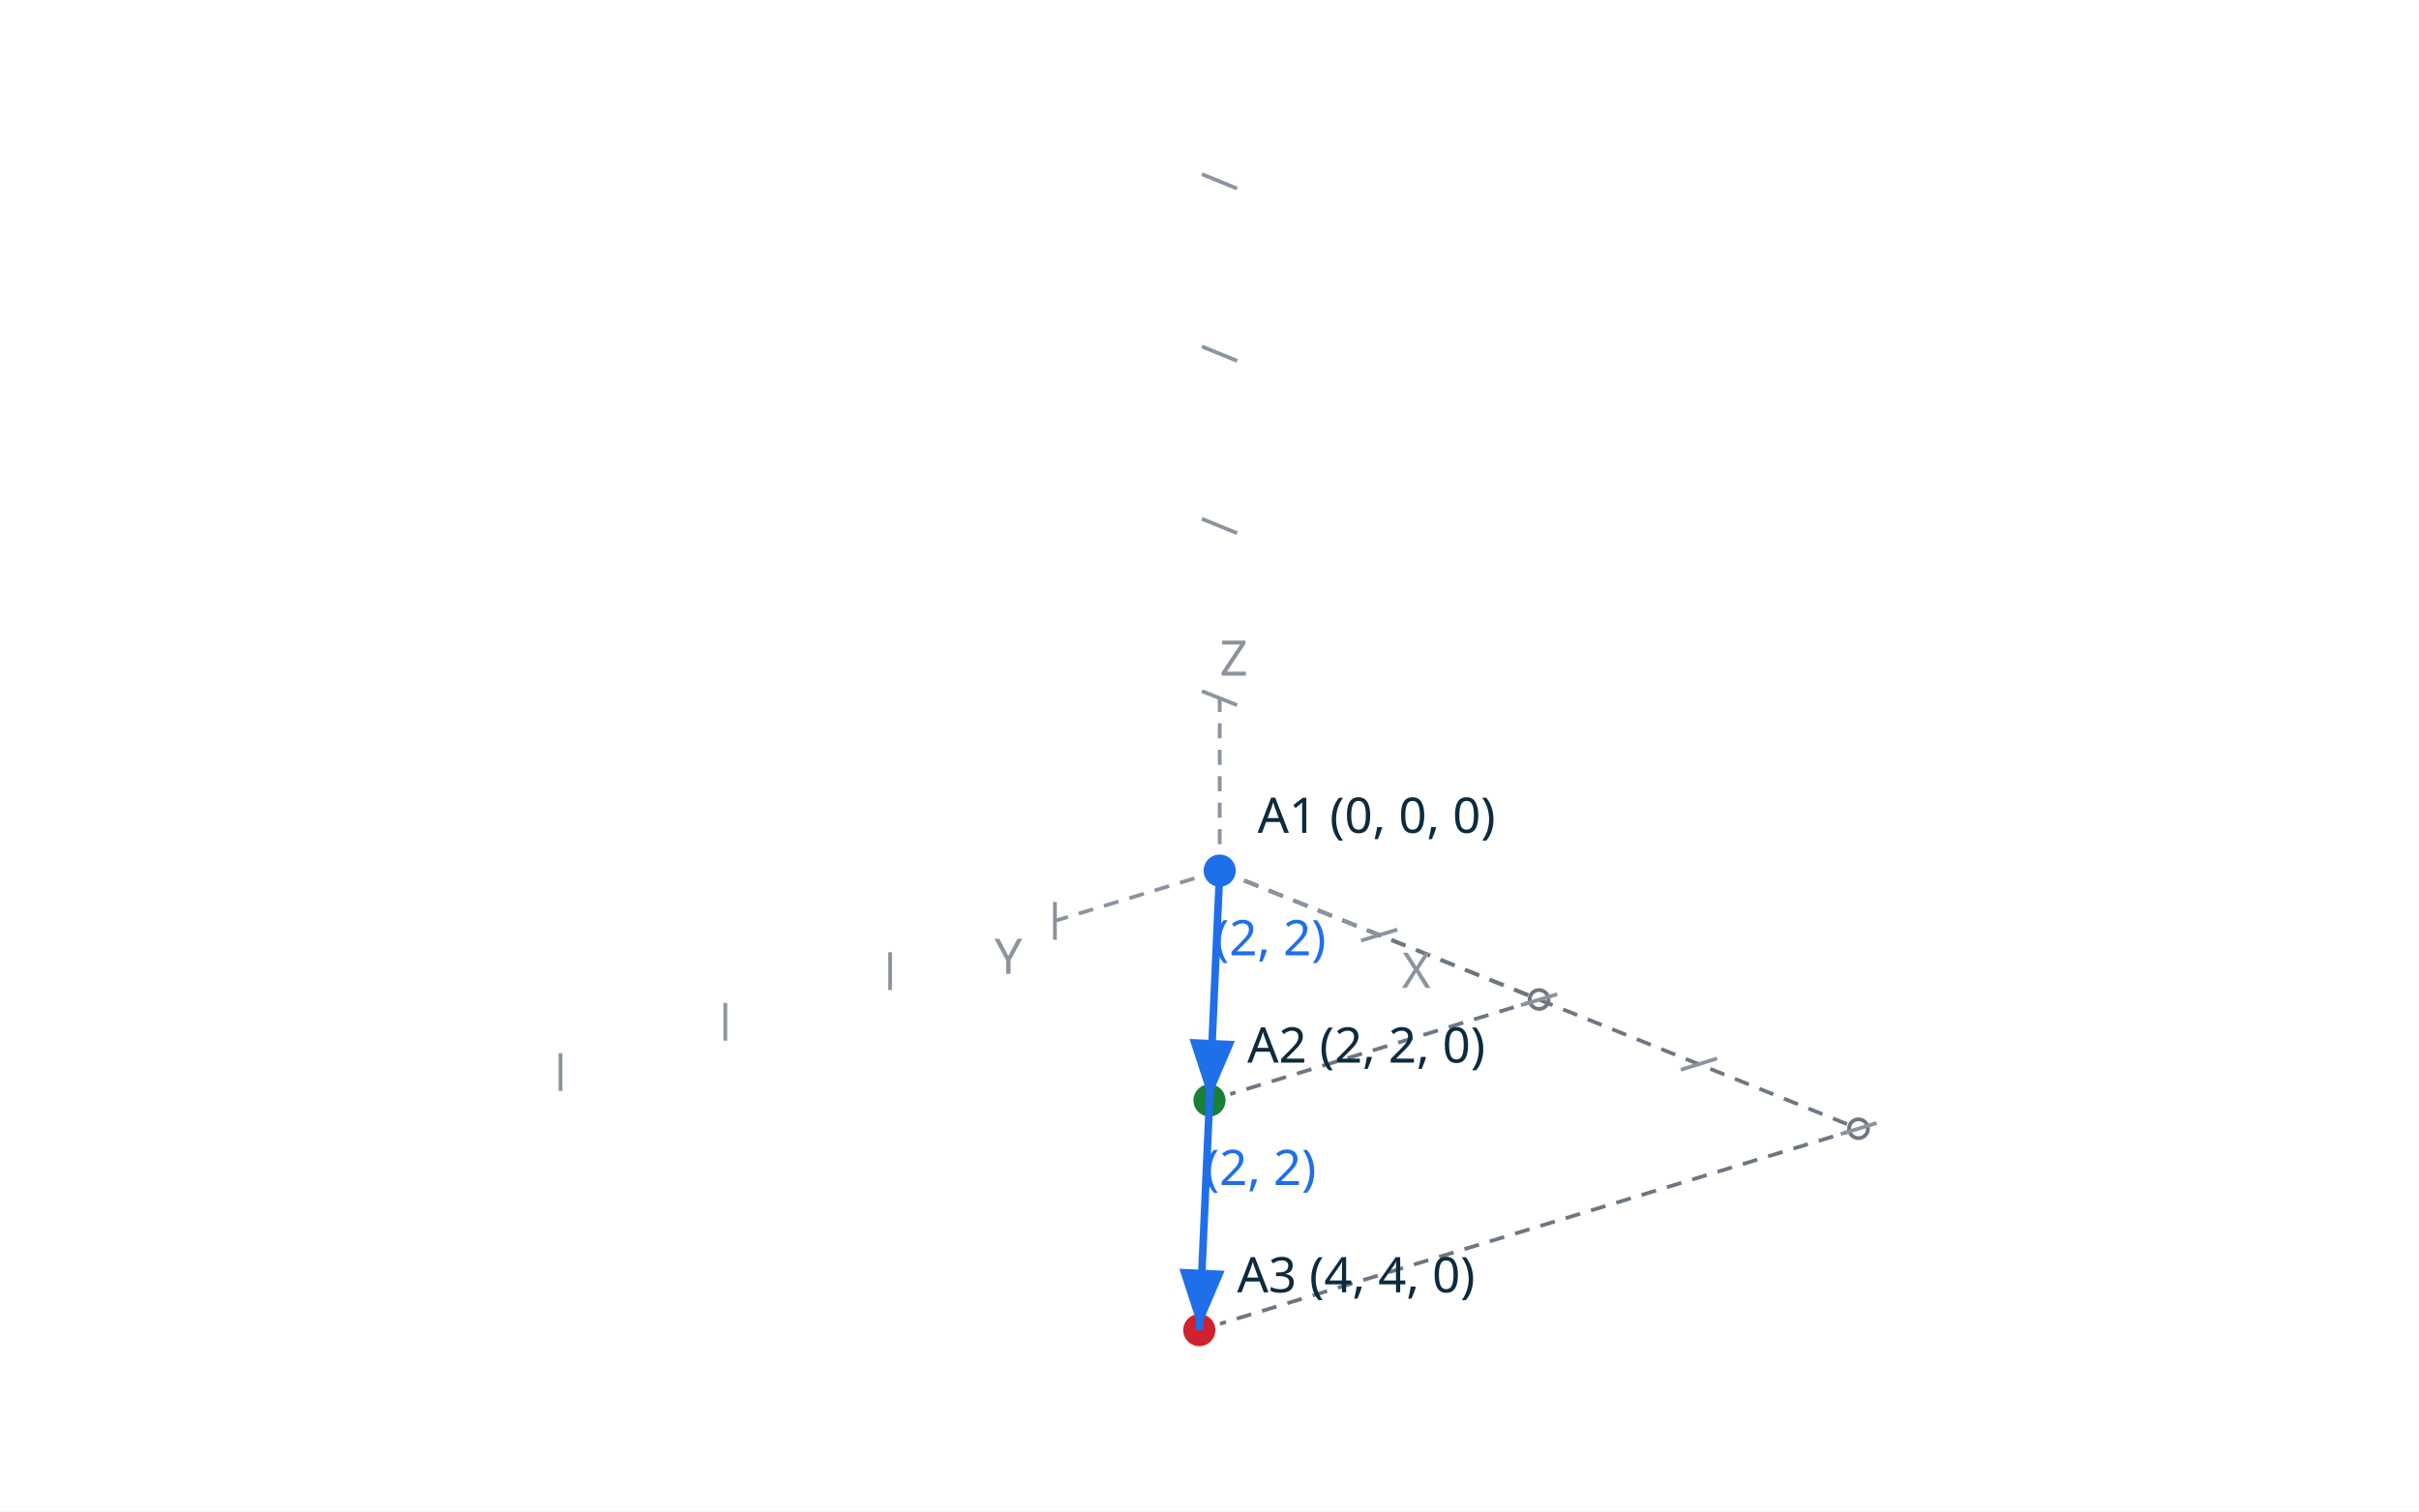
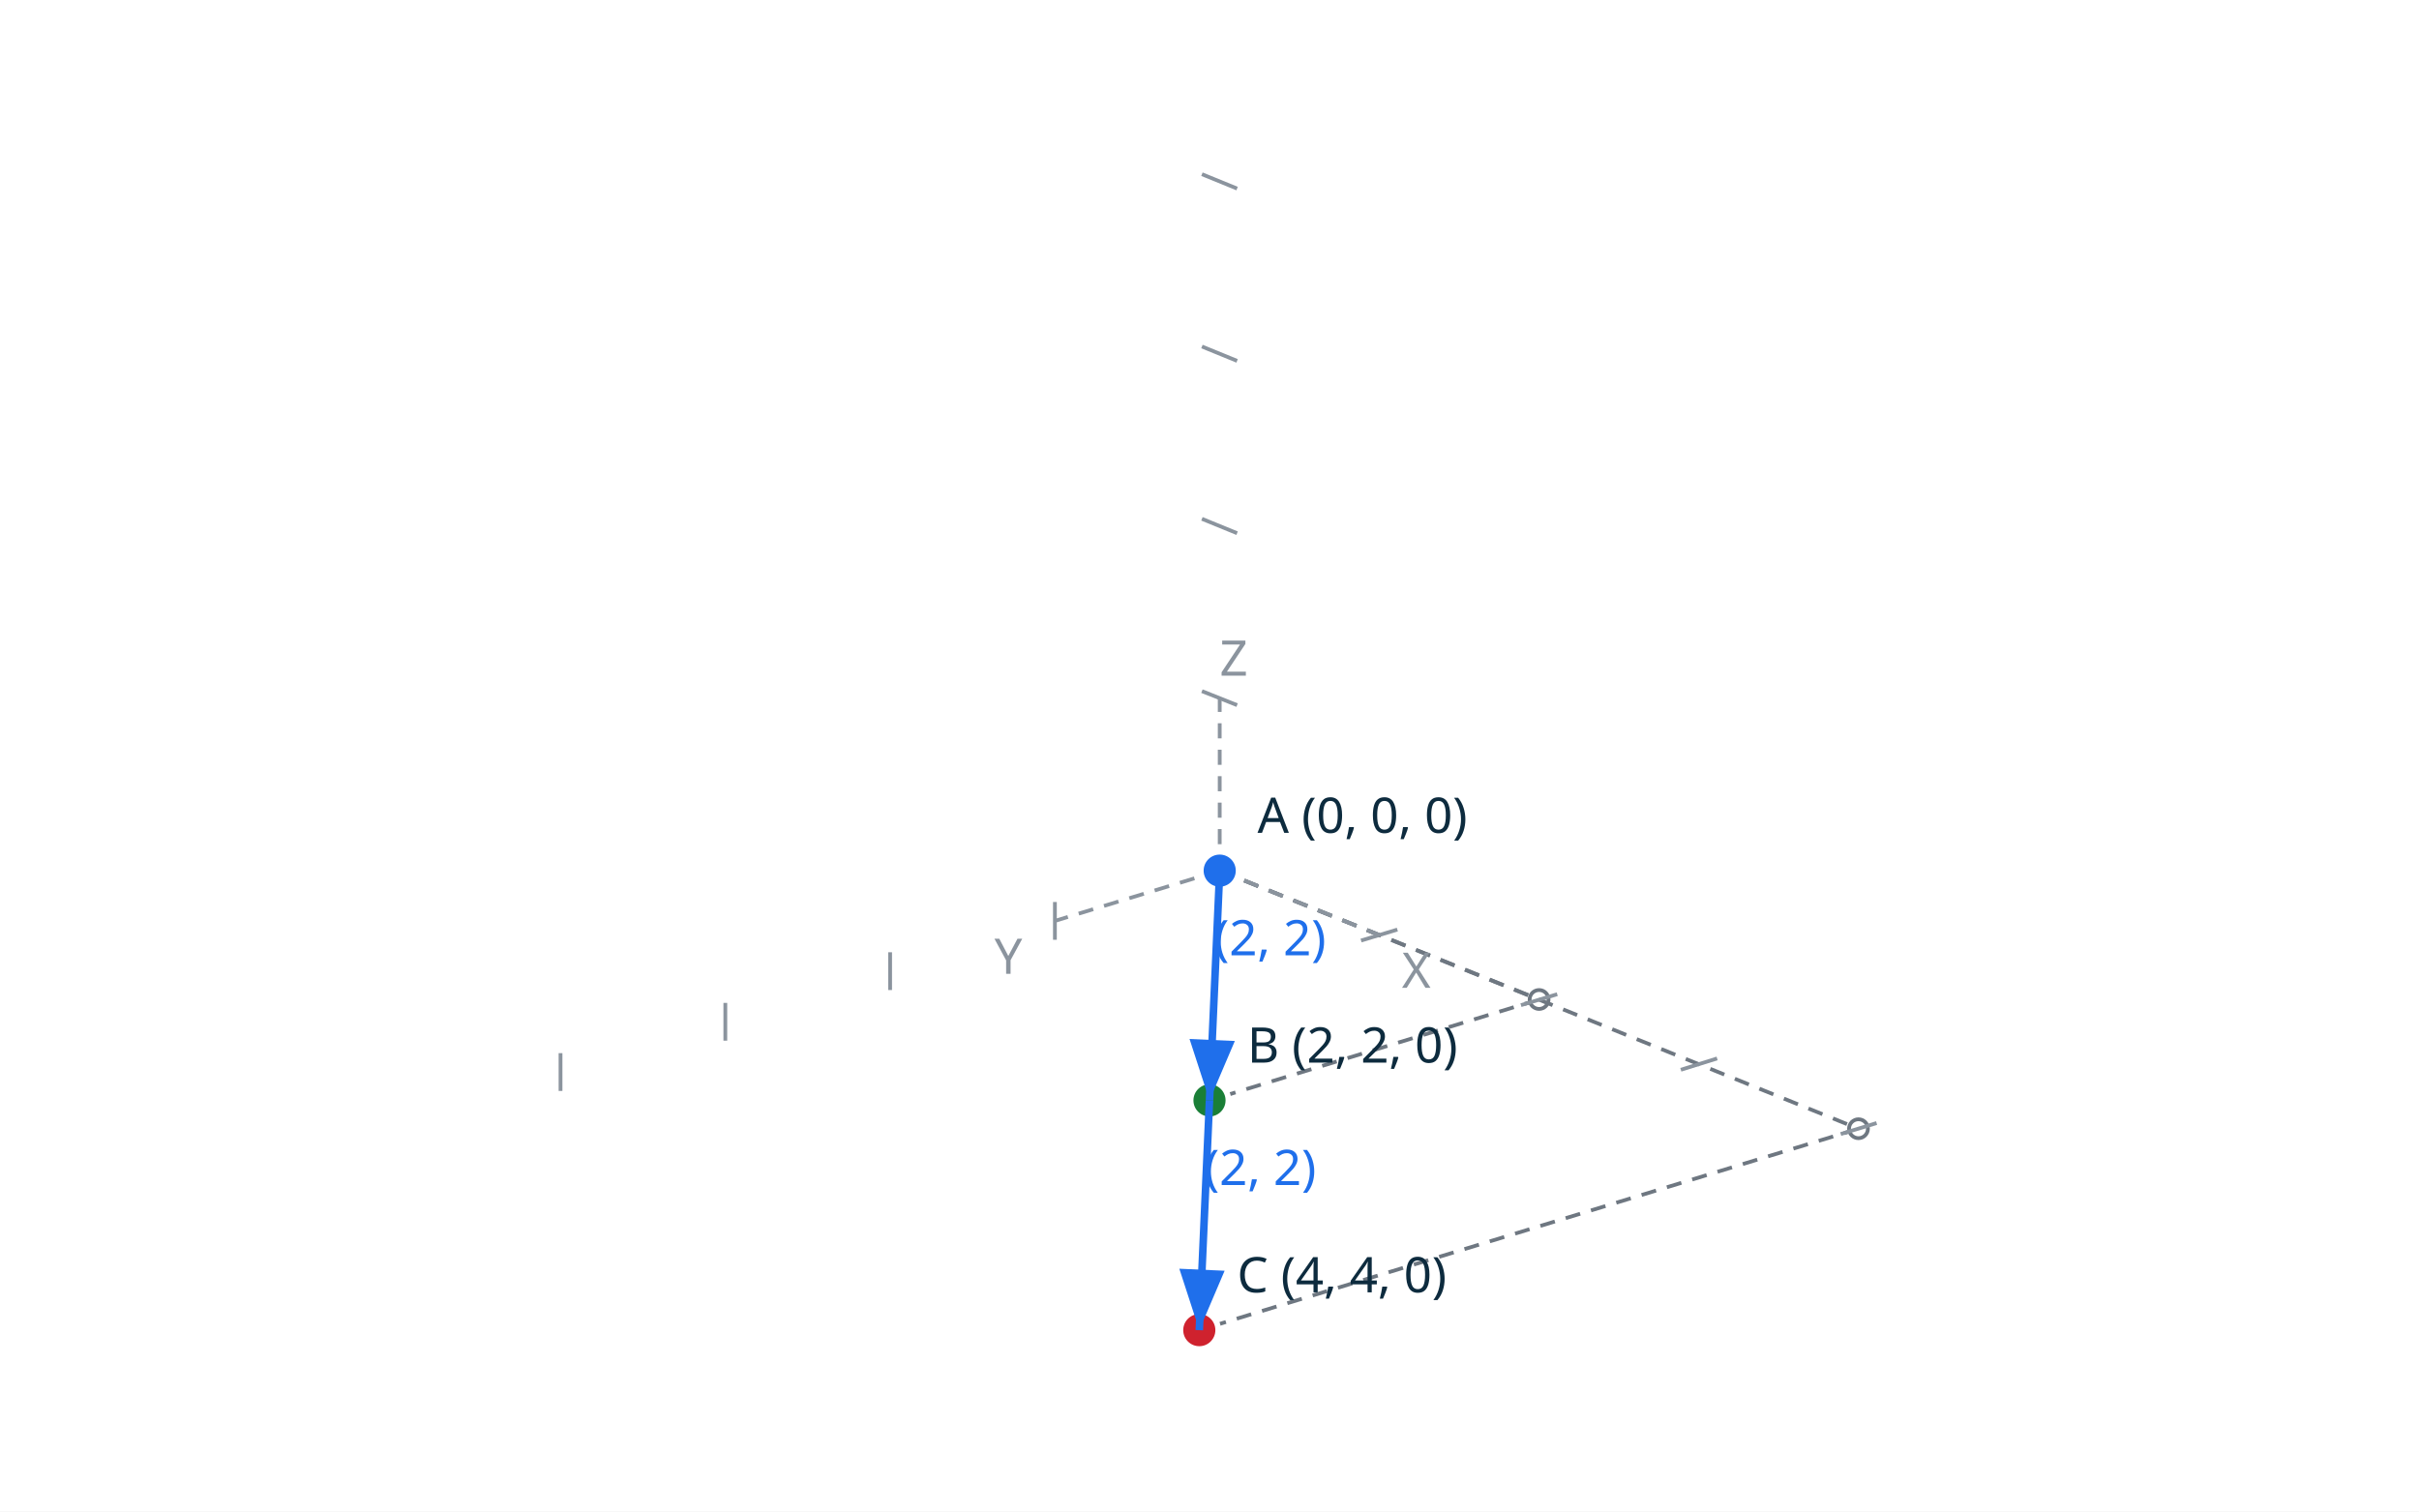
<svg xmlns="http://www.w3.org/2000/svg" viewBox="0 0 640 400" width="640" height="400">
  <rect width="640" height="400" fill="#ffffff" />
  <circle cx="322.7" cy="230.4" r="2.5" fill="#ffffff" stroke="#6e7781" stroke-width="1.0" />
  <circle cx="322.7" cy="230.4" r="2.5" fill="#ffffff" stroke="#6e7781" stroke-width="1.0" />
  <line x1="322.7" y1="230.4" x2="407.2" y2="264.5" stroke="#6e7781" stroke-width="1.0" stroke-dasharray="4 3" />
  <line x1="407.2" y1="264.5" x2="320.0" y2="291.2" stroke="#6e7781" stroke-width="1.0" stroke-dasharray="4 3" />
  <circle cx="407.2" cy="264.5" r="2.5" fill="#ffffff" stroke="#6e7781" stroke-width="1.0" />
  <circle cx="320.0" cy="291.2" r="2.5" fill="#ffffff" stroke="#6e7781" stroke-width="1.0" />
  <line x1="322.7" y1="230.4" x2="491.7" y2="298.7" stroke="#6e7781" stroke-width="1.0" stroke-dasharray="4 3" />
  <line x1="491.7" y1="298.7" x2="317.3" y2="352.0" stroke="#6e7781" stroke-width="1.0" stroke-dasharray="4 3" />
  <circle cx="491.7" cy="298.7" r="2.5" fill="#ffffff" stroke="#6e7781" stroke-width="1.0" />
  <circle cx="317.3" cy="352.0" r="2.5" fill="#ffffff" stroke="#6e7781" stroke-width="1.0" />
  <line x1="322.7" y1="230.4" x2="364.9" y2="247.4" stroke="#8b949e" stroke-width="1.0" stroke-dasharray="4 3" />
  <text x="370.9" y="261.4" fill="#8b949e" font-family="sans-serif" font-size="13">X</text>
  <line x1="322.7" y1="230.4" x2="279.1" y2="243.7" stroke="#8b949e" stroke-width="1.0" stroke-dasharray="4 3" />
  <text x="263.1" y="257.7" fill="#8b949e" font-family="sans-serif" font-size="13">Y</text>
  <line x1="322.7" y1="230.4" x2="322.7" y2="184.8" stroke="#8b949e" stroke-width="1.0" stroke-dasharray="4 3" />
  <text x="322.7" y="178.8" fill="#8b949e" font-family="sans-serif" font-size="13">Z</text>
  <circle cx="322.7" cy="230.4" r="2.5" fill="#8b949e" />
  <line x1="369.7" y1="246.0" x2="360.1" y2="248.9" stroke="#8b949e" stroke-width="1.0" />
  <line x1="412.0" y1="263.1" x2="402.4" y2="266.0" stroke="#8b949e" stroke-width="1.0" />
  <line x1="454.3" y1="280.1" x2="444.7" y2="283.1" stroke="#8b949e" stroke-width="1.0" />
  <line x1="496.5" y1="297.2" x2="487.0" y2="300.1" stroke="#8b949e" stroke-width="1.0" />
  <line x1="279.1" y1="248.7" x2="279.1" y2="238.7" stroke="#8b949e" stroke-width="1.0" />
  <line x1="235.5" y1="262.0" x2="235.5" y2="252.0" stroke="#8b949e" stroke-width="1.0" />
  <line x1="191.9" y1="275.4" x2="191.9" y2="265.4" stroke="#8b949e" stroke-width="1.0" />
  <line x1="148.3" y1="288.7" x2="148.3" y2="278.7" stroke="#8b949e" stroke-width="1.0" />
  <line x1="318.0" y1="182.9" x2="327.3" y2="186.6" stroke="#8b949e" stroke-width="1.0" />
  <line x1="318.0" y1="137.3" x2="327.3" y2="141.1" stroke="#8b949e" stroke-width="1.0" />
  <line x1="318.0" y1="91.7" x2="327.3" y2="95.5" stroke="#8b949e" stroke-width="1.0" />
  <line x1="318.0" y1="46.1" x2="327.3" y2="49.9" stroke="#8b949e" stroke-width="1.0" />
  <circle cx="322.7" cy="230.4" r="5.0" fill="#1f6feb" stroke="#ffffff" stroke-width="1.5" />
-   <text x="332.7" y="220.4" fill="#0d2b3e" font-family="sans-serif" font-size="13">A1 (0, 0, 0)</text>
+   <text x="332.7" y="220.4" fill="#0d2b3e" font-family="sans-serif" font-size="13">A (0, 0, 0)</text>
  <circle cx="320.0" cy="291.2" r="5.0" fill="#1a7f37" stroke="#ffffff" stroke-width="1.5" />
-   <text x="330.0" y="281.2" fill="#0d2b3e" font-family="sans-serif" font-size="13">A2 (2, 2, 0)</text>
+   <text x="330.0" y="281.2" fill="#0d2b3e" font-family="sans-serif" font-size="13">B (2, 2, 0)</text>
  <circle cx="317.3" cy="352.0" r="5.0" fill="#cf222e" stroke="#ffffff" stroke-width="1.5" />
-   <text x="327.3" y="342.0" fill="#0d2b3e" font-family="sans-serif" font-size="13">A3 (4, 4, 0)</text>
+   <text x="327.3" y="342.0" fill="#0d2b3e" font-family="sans-serif" font-size="13">C (4, 4, 0)</text>
  <defs>
    <marker id="arrow" markerWidth="10" markerHeight="10" refX="8" refY="3" orient="auto">
      <path d="M0,0 L8,3 L0,6 z" fill="#1a7f37" />
    </marker>
    <marker id="arrow1" markerWidth="10" markerHeight="10" refX="8" refY="3" orient="auto">
      <path d="M0,0 L8,3 L0,6 z" fill="#1f6feb" />
    </marker>
  </defs>
  <line x1="322.7" y1="230.4" x2="320.0" y2="291.2" stroke="#1f6feb" stroke-width="2.0" marker-end="url(#arrow1)" />
  <text x="321.3" y="252.8" fill="#1f6feb" font-family="sans-serif" font-size="13">(2, 2)</text>
  <line x1="320.0" y1="291.2" x2="317.3" y2="352.0" stroke="#1f6feb" stroke-width="2.0" marker-end="url(#arrow1)" />
  <text x="318.7" y="313.6" fill="#1f6feb" font-family="sans-serif" font-size="13">(2, 2)</text>
</svg>
